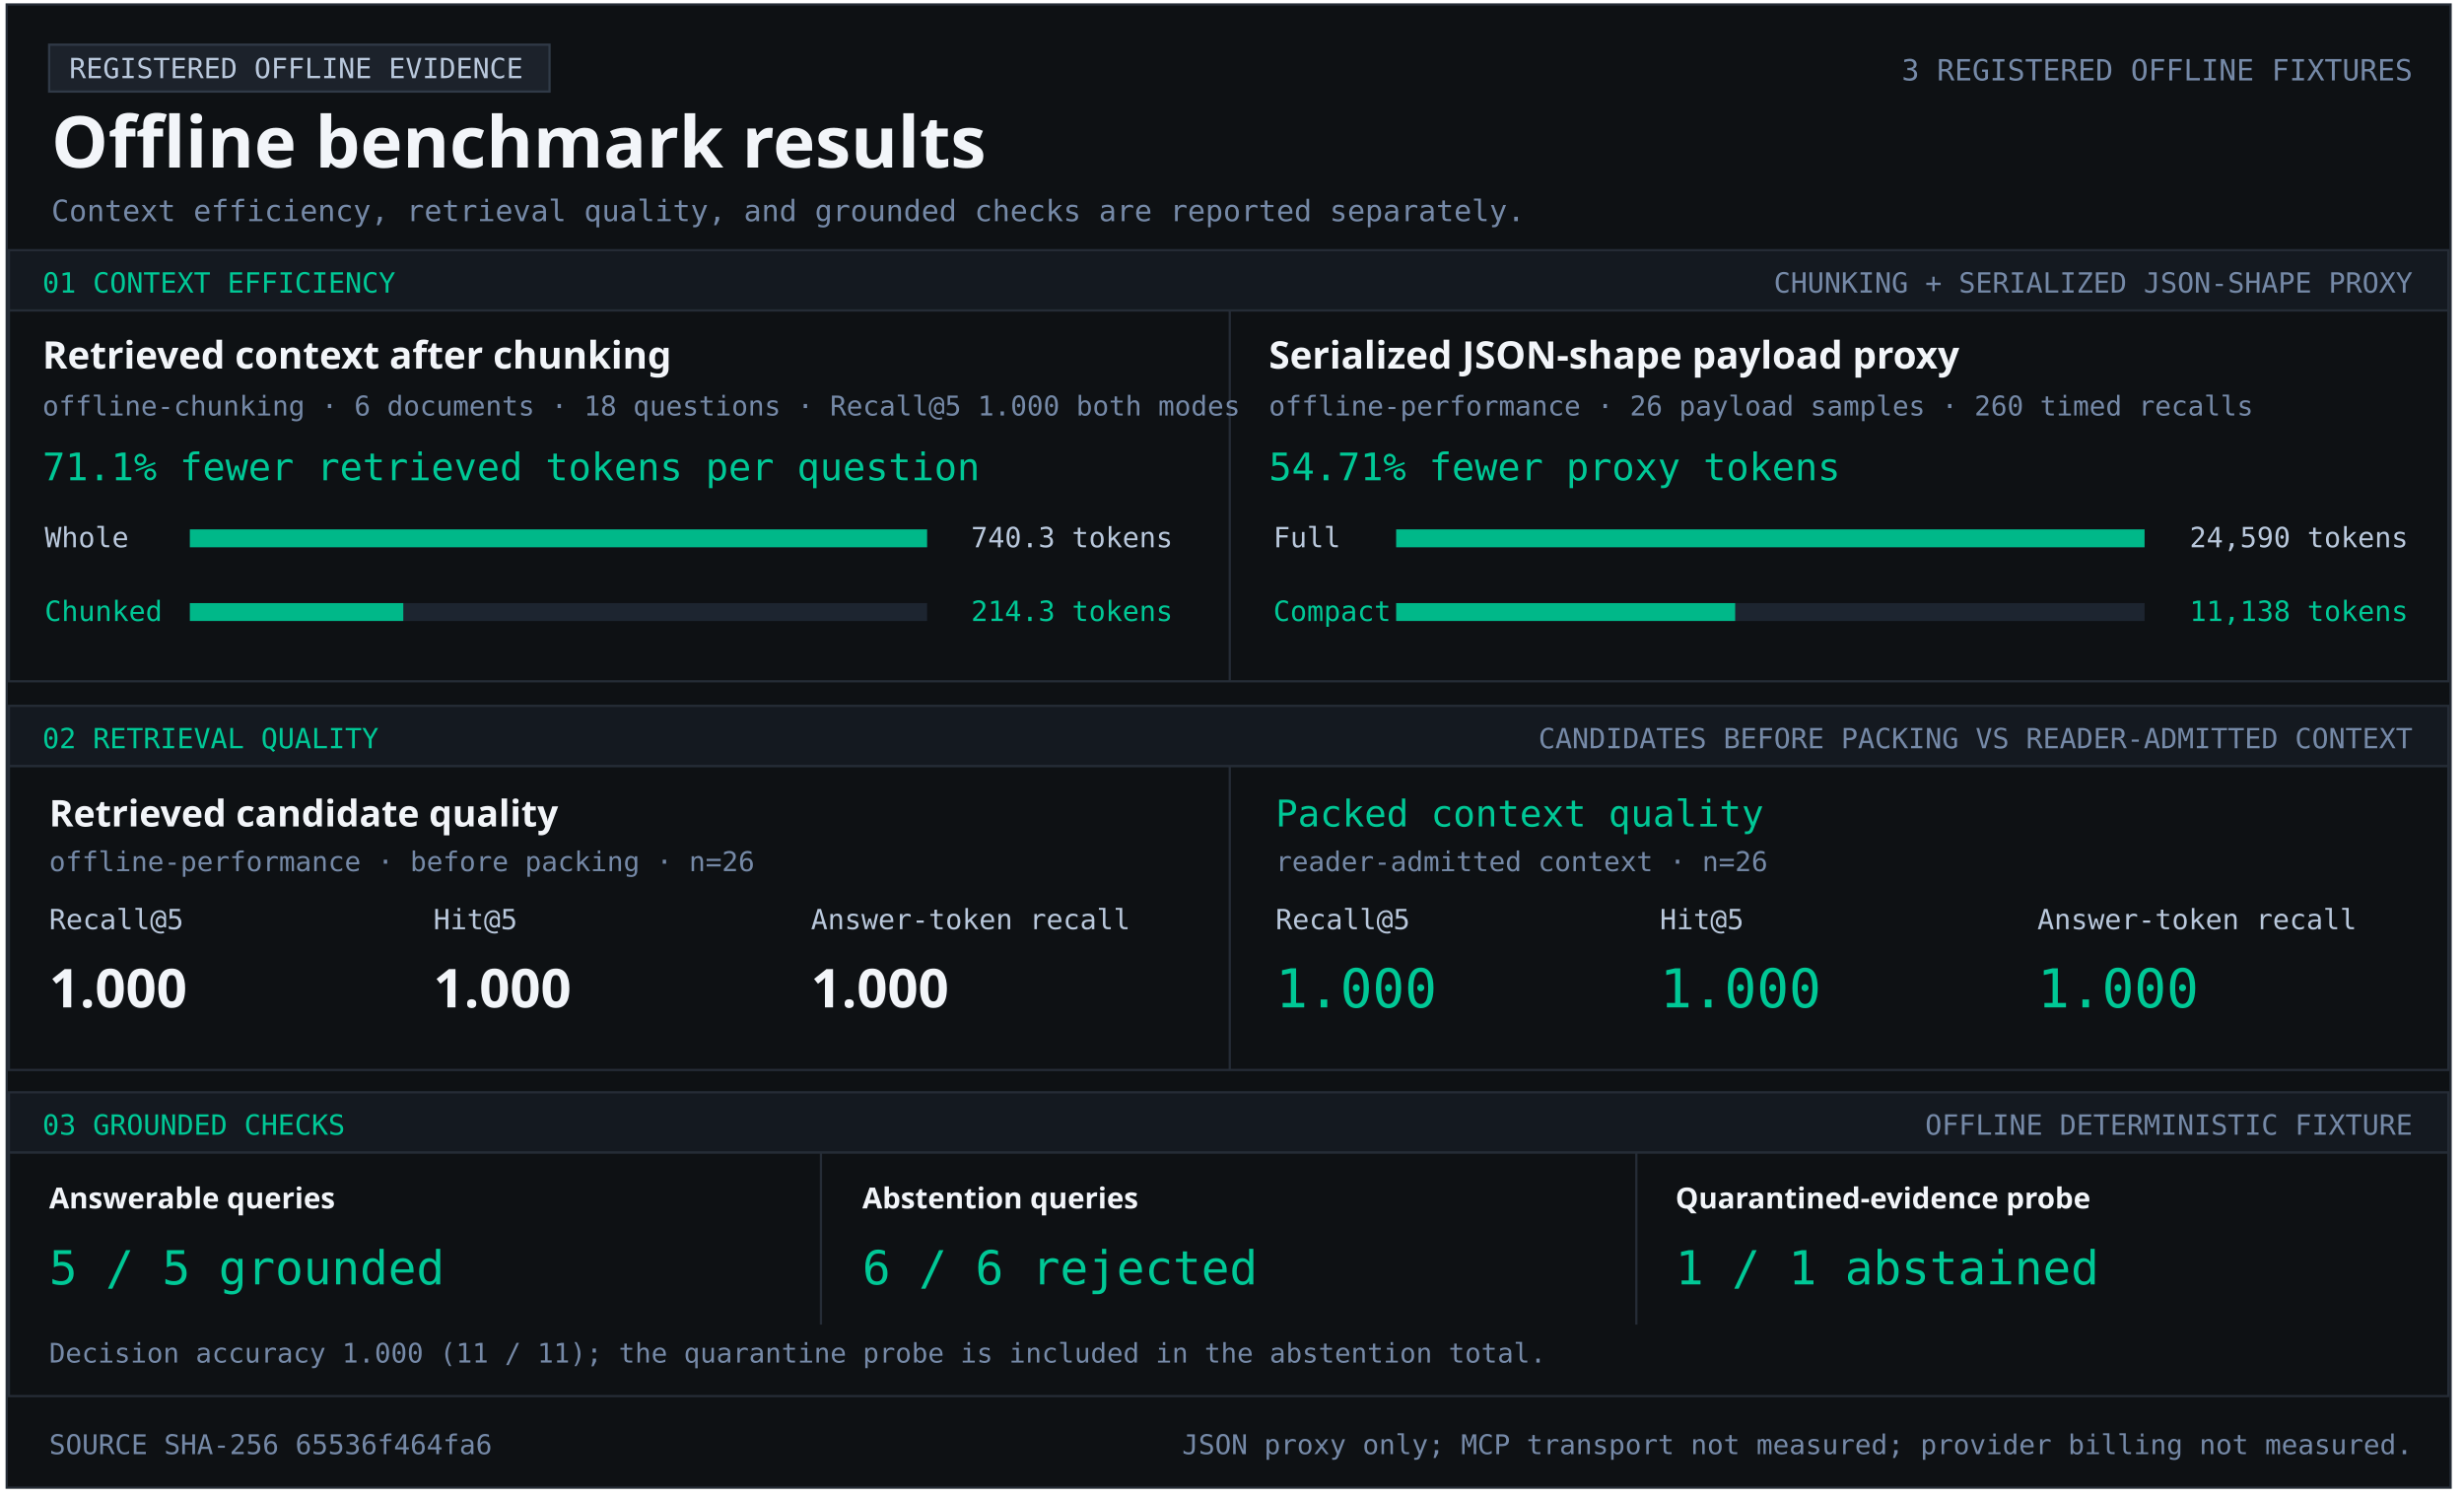
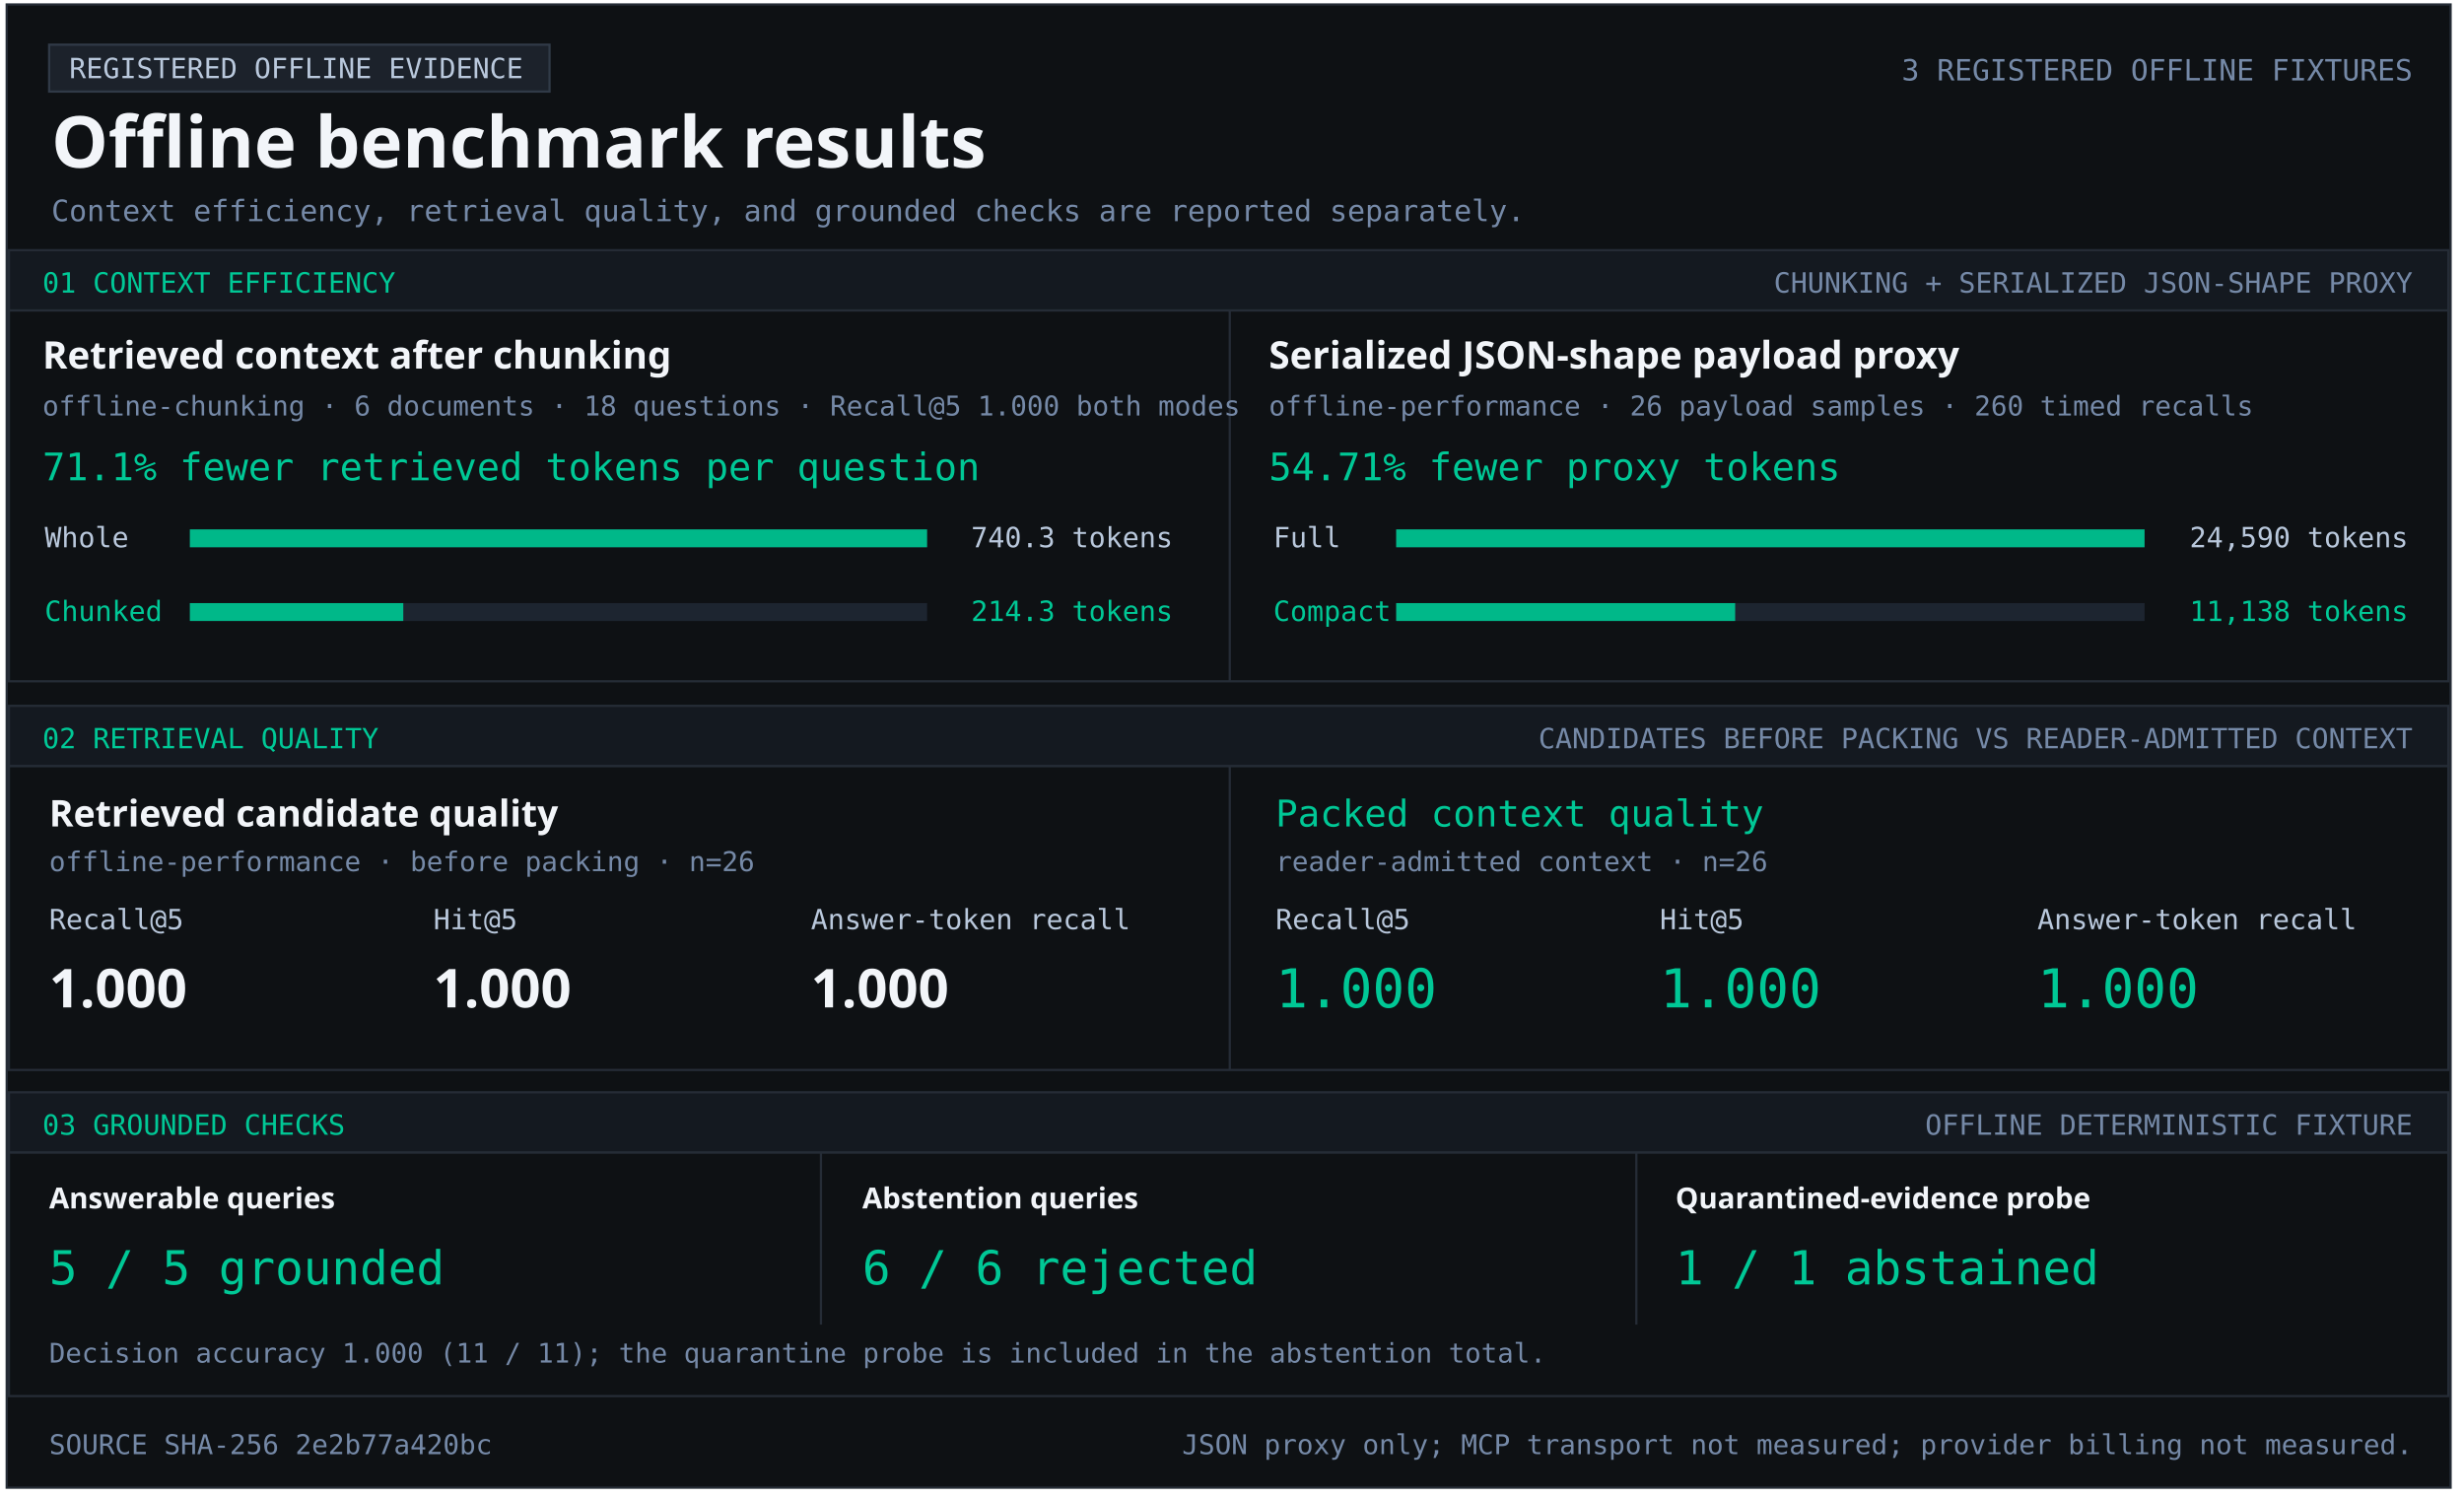
<svg xmlns="http://www.w3.org/2000/svg" width="1103" height="670" viewBox="0 0 1103 670" role="img" aria-labelledby="title desc">
  <style>text{font-family:Consolas,monospace;fill:#b9c8dc} .heading{font-family:Segoe UI,sans-serif;font-weight:700;fill:#f2f5f9} .green{fill:#00c896}.muted{fill:#7589a7}</style>
  <rect x="3" y="2" width="1094" height="664" fill="#0e1114" stroke="#252c36" />
  <rect x="22" y="20" width="224" height="21" fill="#1c222b" stroke="#303a47" />
  <text x="31" y="35" font-size="12.5" text-anchor="start">REGISTERED OFFLINE EVIDENCE</text>
  <text x="23" y="75" font-size="32" class="heading" text-anchor="start">Offline benchmark results</text>
  <text x="1080" y="36" font-size="13.1" class="muted" text-anchor="end">3 REGISTERED OFFLINE FIXTURES</text>
  <text x="23" y="99" font-size="13.2" class="muted" text-anchor="start">Context efficiency, retrieval quality, and grounded checks are reported separately.</text>
  <rect x="4" y="112" width="1092" height="27" fill="#141920" stroke="#252c36" />
  <text x="19" y="131" font-size="12.5" class="green" text-anchor="start">01  CONTEXT EFFICIENCY</text>
  <text x="1080" y="131" font-size="12.5" class="muted" text-anchor="end">CHUNKING + SERIALIZED JSON-SHAPE PROXY</text>
  <rect x="4" y="139" width="1092" height="166" fill="#0e1114" stroke="#252c36" />
  <rect x="550" y="139" width="1" height="166" fill="#252c36" />
  <text x="19" y="165" font-size="17" class="heading" text-anchor="start">Retrieved context after chunking</text>
  <text x="19" y="186" font-size="12.2" class="muted" text-anchor="start">offline-chunking · 6 documents · 18 questions · Recall@5 1.000 both modes</text>
  <text x="19" y="215" font-size="17" class="green" text-anchor="start">71.1% fewer retrieved tokens per question</text>
  <text x="20" y="245" font-size="12.5" text-anchor="start">Whole</text>
  <rect x="85" y="237" width="330" height="8" fill="#1d2530" />
  <rect x="85" y="237" width="330.00" height="8" fill="#00b889" />
  <text x="525" y="245" font-size="12.5" text-anchor="end">740.3 tokens</text>
  <text x="20" y="278" font-size="12.5" class="green" text-anchor="start">Chunked</text>
  <rect x="85" y="270" width="330" height="8" fill="#1d2530" />
  <rect x="85" y="270" width="95.53" height="8" fill="#00b889" />
  <text x="525" y="278" font-size="12.5" class="green" text-anchor="end">214.3 tokens</text>
  <text x="568" y="165" font-size="17" class="heading" text-anchor="start">Serialized JSON-shape payload proxy</text>
  <text x="568" y="186" font-size="12.2" class="muted" text-anchor="start">offline-performance · 26 payload samples · 260 timed recalls</text>
  <text x="568" y="215" font-size="17" class="green" text-anchor="start">54.71% fewer proxy tokens</text>
  <text x="570" y="245" font-size="12.5" text-anchor="start">Full</text>
  <rect x="625" y="237" width="335" height="8" fill="#1d2530" />
  <rect x="625" y="237" width="335.00" height="8" fill="#00b889" />
  <text x="1078" y="245" font-size="12.5" text-anchor="end">24,590 tokens</text>
  <text x="570" y="278" font-size="12.5" class="green" text-anchor="start">Compact</text>
  <rect x="625" y="270" width="335" height="8" fill="#1d2530" />
  <rect x="625" y="270" width="151.74" height="8" fill="#00b889" />
  <text x="1078" y="278" font-size="12.5" class="green" text-anchor="end">11,138 tokens</text>
  <rect x="4" y="316" width="1092" height="27" fill="#141920" stroke="#252c36" />
  <text x="19" y="335" font-size="12.5" class="green" text-anchor="start">02  RETRIEVAL QUALITY</text>
  <text x="1080" y="335" font-size="12.5" class="muted" text-anchor="end">CANDIDATES BEFORE PACKING VS READER-ADMITTED CONTEXT</text>
  <rect x="4" y="343" width="1092" height="136" fill="#0e1114" stroke="#252c36" />
  <rect x="550" y="343" width="1" height="136" fill="#252c36" />
  <text x="22" y="370" font-size="16.5" class="heading" text-anchor="start">Retrieved candidate quality</text>
  <text x="22" y="390" font-size="12.2" class="muted" text-anchor="start">offline-performance · before packing · n=26</text>
  <text x="22" y="416" font-size="12.5" text-anchor="start">Recall@5</text>
  <text x="194" y="416" font-size="12.5" text-anchor="start">Hit@5</text>
  <text x="363" y="416" font-size="12.5" text-anchor="start">Answer-token recall</text>
  <text x="22" y="451" font-size="24" class="heading" text-anchor="start">1.000</text>
  <text x="194" y="451" font-size="24" class="heading" text-anchor="start">1.000</text>
  <text x="363" y="451" font-size="24" class="heading" text-anchor="start">1.000</text>
  <text x="571" y="370" font-size="16.5" class="green" text-anchor="start">Packed context quality</text>
  <text x="571" y="390" font-size="12.2" class="muted" text-anchor="start">reader-admitted context · n=26</text>
  <text x="571" y="416" font-size="12.5" text-anchor="start">Recall@5</text>
  <text x="743" y="416" font-size="12.5" text-anchor="start">Hit@5</text>
  <text x="912" y="416" font-size="12.5" text-anchor="start">Answer-token recall</text>
  <text x="571" y="451" font-size="24" class="green" text-anchor="start">1.000</text>
  <text x="743" y="451" font-size="24" class="green" text-anchor="start">1.000</text>
  <text x="912" y="451" font-size="24" class="green" text-anchor="start">1.000</text>
  <rect x="4" y="489" width="1092" height="27" fill="#141920" stroke="#252c36" />
  <text x="19" y="508" font-size="12.5" class="green" text-anchor="start">03  GROUNDED CHECKS</text>
  <text x="1080" y="508" font-size="12.5" class="muted" text-anchor="end">OFFLINE DETERMINISTIC FIXTURE</text>
  <rect x="4" y="516" width="1092" height="109" fill="#0e1114" stroke="#252c36" />
  <rect x="367" y="516" width="1" height="77" fill="#252c36" />
  <rect x="732" y="516" width="1" height="77" fill="#252c36" />
  <text x="22" y="541" font-size="13" class="heading" text-anchor="start">Answerable queries</text>
  <text x="22" y="575" font-size="21" class="green" text-anchor="start">5 / 5 grounded</text>
  <text x="386" y="541" font-size="13" class="heading" text-anchor="start">Abstention queries</text>
  <text x="386" y="575" font-size="21" class="green" text-anchor="start">6 / 6 rejected</text>
  <text x="750" y="541" font-size="13" class="heading" text-anchor="start">Quarantined-evidence probe</text>
  <text x="750" y="575" font-size="21" class="green" text-anchor="start">1 / 1 abstained</text>
  <text x="22" y="610" font-size="12.1" class="muted" text-anchor="start">Decision accuracy 1.000 (11 / 11); the quarantine probe is included in the abstention total.</text>
-   <text x="22" y="651" font-size="12.2" class="muted" text-anchor="start">SOURCE SHA-256  65536f464fa6</text>
+   <text x="22" y="651" font-size="12.2" class="muted" text-anchor="start">SOURCE SHA-256  2e2b77a420bc</text>
  <text x="1080" y="651" font-size="12.2" class="muted" text-anchor="end">JSON proxy only; MCP transport not measured; provider billing not measured.</text>
</svg>
